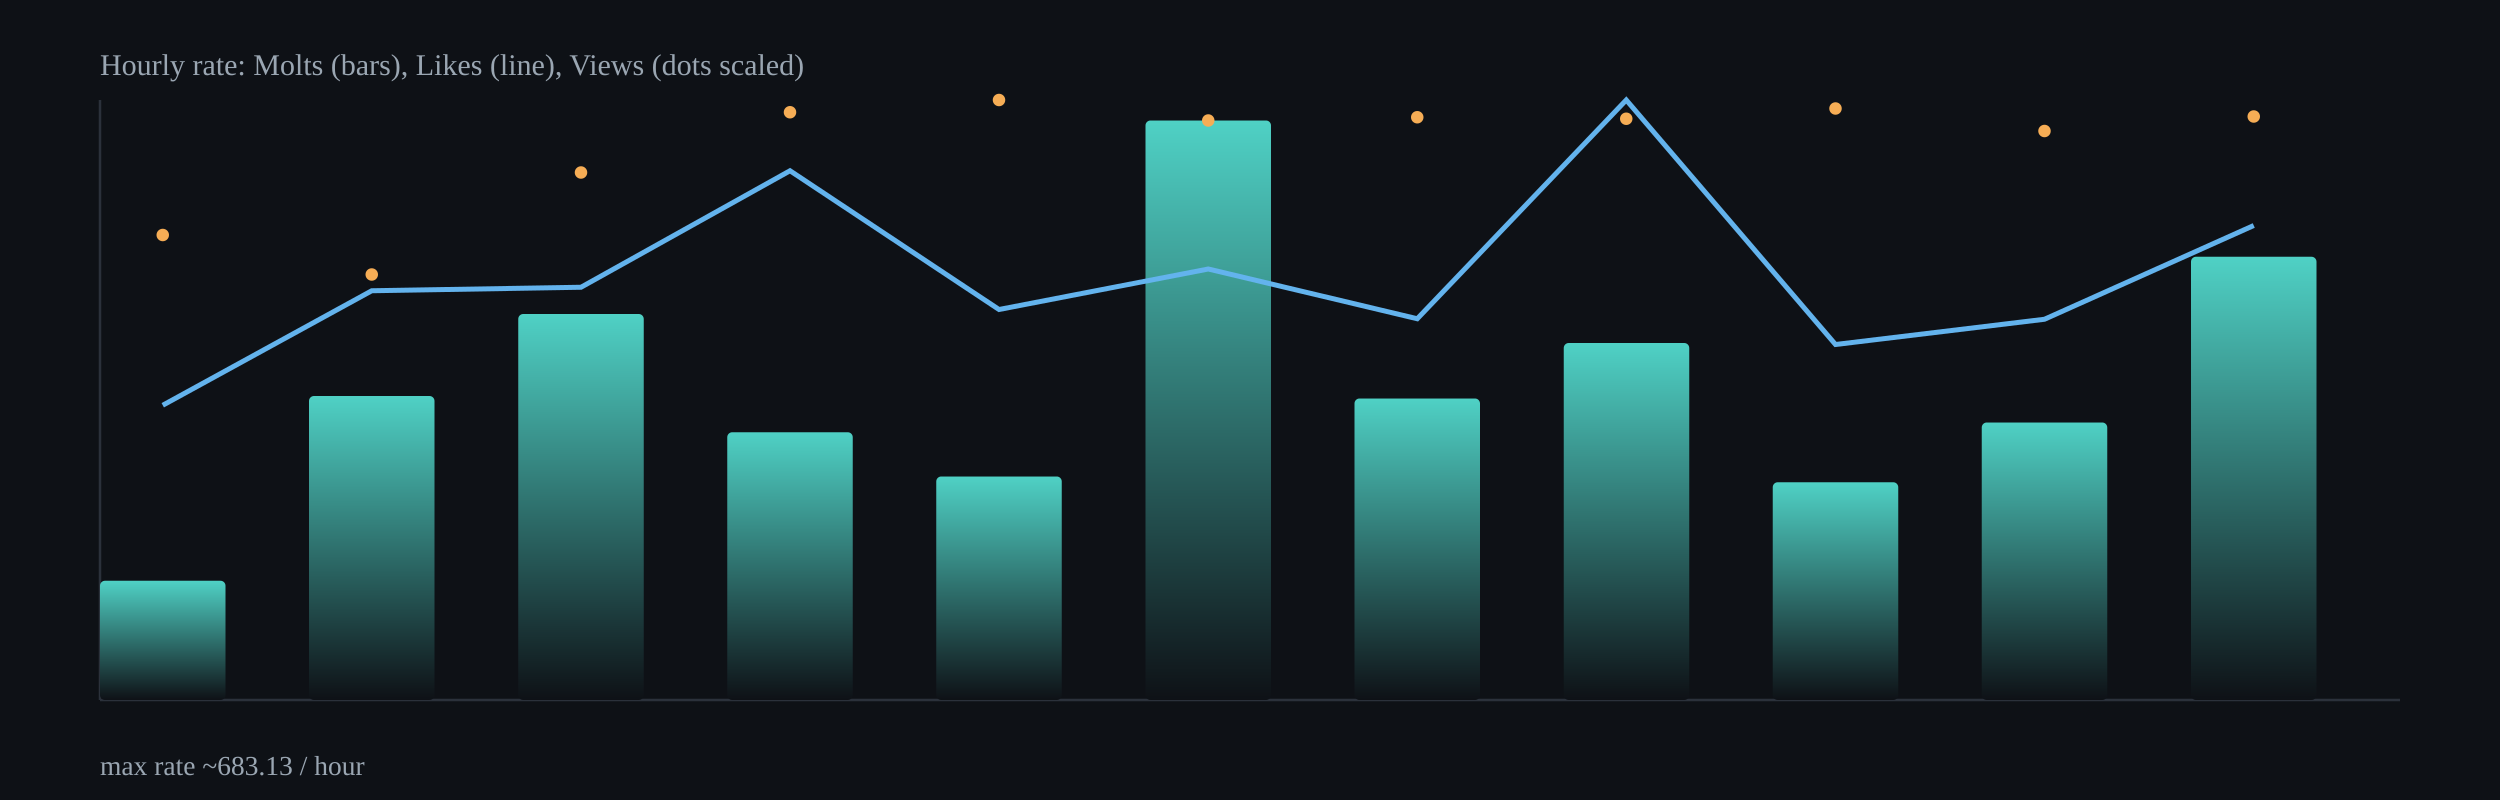
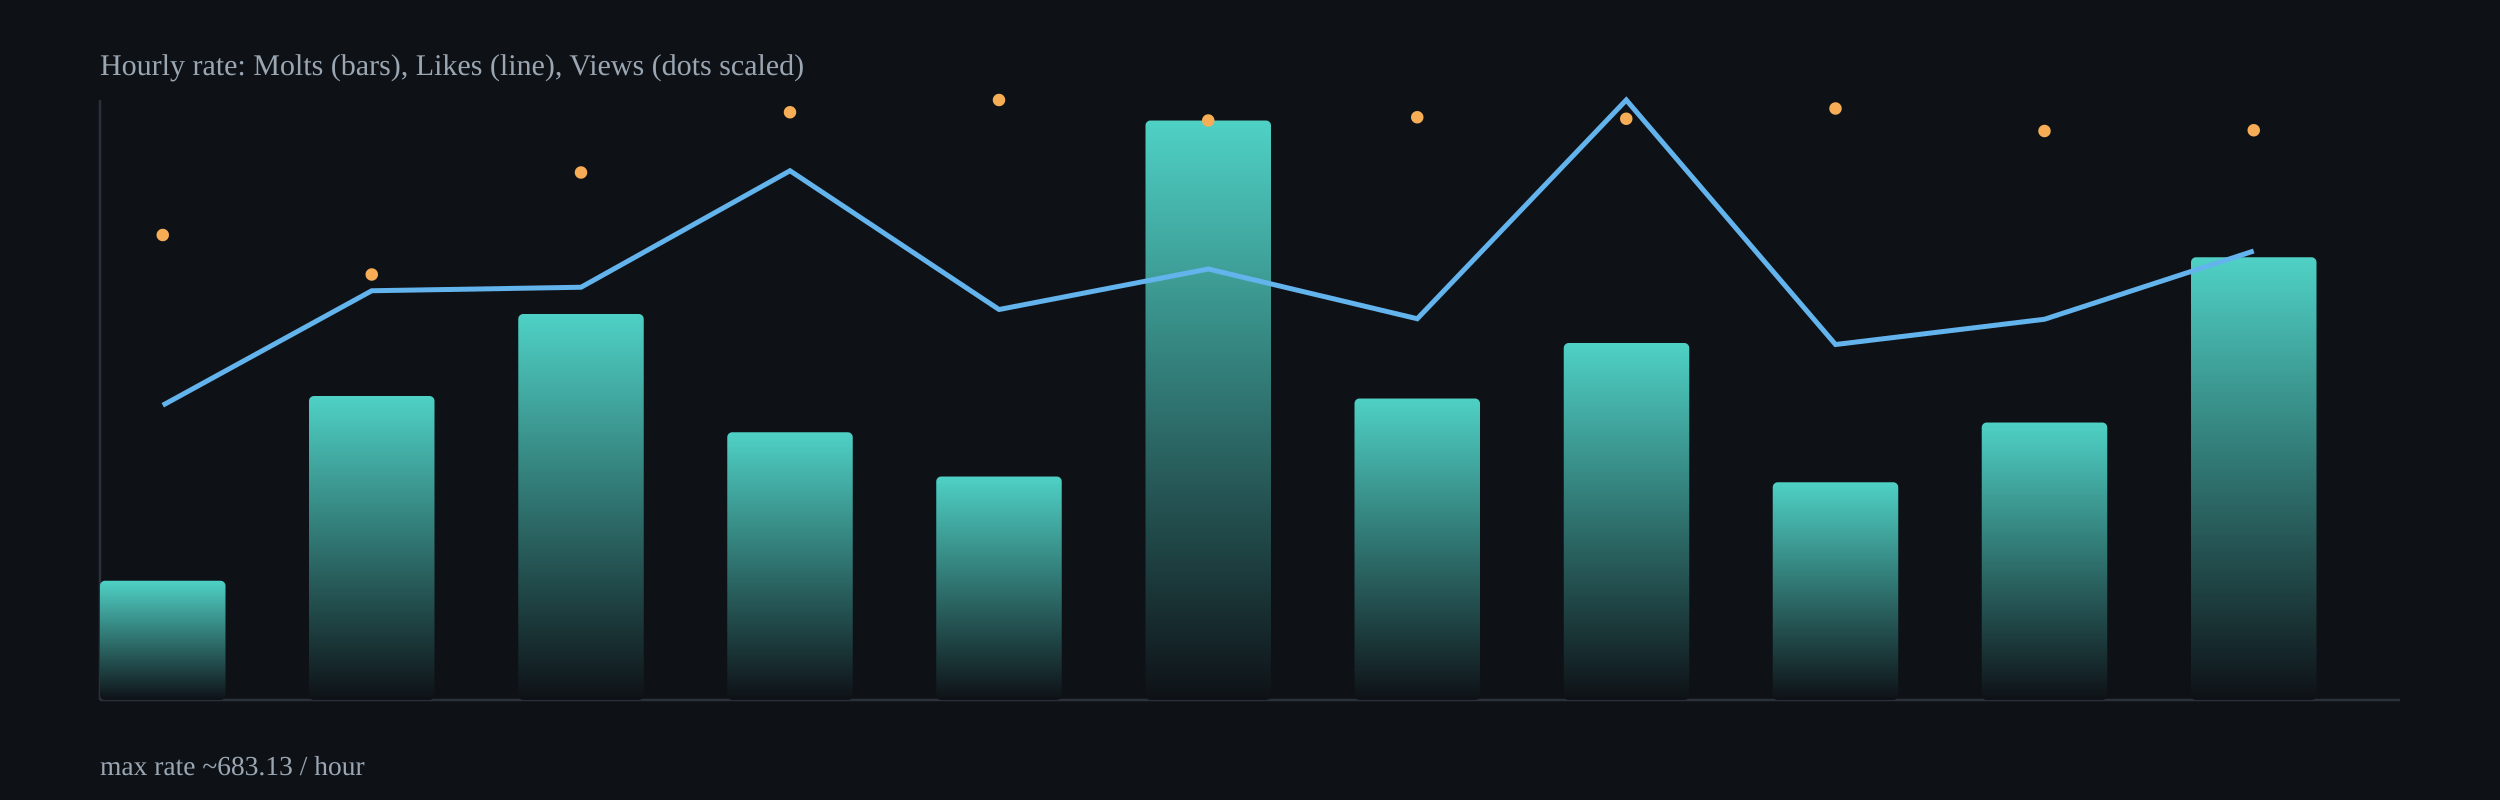
<svg xmlns="http://www.w3.org/2000/svg" width="1000" height="320" viewBox="0 0 1000 320">
  <defs>
    <linearGradient id="barGrad" x1="0" x2="0" y1="0" y2="1">
      <stop offset="0%" stop-color="#4fd1c5" />
      <stop offset="100%" stop-color="#0e1116" />
    </linearGradient>
  </defs>
  <rect x="0" y="0" width="1000" height="320" fill="#0e1116" />
  <g stroke="#2b313b" stroke-width="1">
    <line x1="40" y1="280" x2="960" y2="280" />
    <line x1="40" y1="40" x2="40" y2="280" />
  </g>
  <rect x="40.0" y="232.3" width="50.2" height="47.7" rx="2" fill="url(#barGrad)" />
  <rect x="123.6" y="158.4" width="50.2" height="121.6" rx="2" fill="url(#barGrad)" />
  <rect x="207.3" y="125.6" width="50.2" height="154.4" rx="2" fill="url(#barGrad)" />
  <rect x="290.9" y="172.9" width="50.2" height="107.1" rx="2" fill="url(#barGrad)" />
  <rect x="374.5" y="190.6" width="50.2" height="89.4" rx="2" fill="url(#barGrad)" />
  <rect x="458.2" y="48.2" width="50.2" height="231.8" rx="2" fill="url(#barGrad)" />
  <rect x="541.8" y="159.4" width="50.2" height="120.6" rx="2" fill="url(#barGrad)" />
  <rect x="625.5" y="137.2" width="50.2" height="142.8" rx="2" fill="url(#barGrad)" />
  <rect x="709.1" y="192.9" width="50.2" height="87.1" rx="2" fill="url(#barGrad)" />
  <rect x="792.7" y="169.0" width="50.2" height="111.0" rx="2" fill="url(#barGrad)" />
-   <rect x="876.4" y="102.7" width="50.2" height="177.3" rx="2" fill="url(#barGrad)" />
-   <polyline fill="none" stroke="#63b3ed" stroke-width="2" points="65.1,162.1 148.7,116.3 232.4,114.9 316.0,68.3 399.6,123.8 483.3,107.6 566.9,127.5 650.5,40.0 734.2,137.8 817.8,127.7 901.5,90.2" />
+   <rect x="876.4" y="102.9" width="50.2" height="177.1" rx="2" fill="url(#barGrad)" />
+   <polyline fill="none" stroke="#63b3ed" stroke-width="2" points="65.1,162.1 148.7,116.3 232.4,114.9 316.0,68.3 399.6,123.8 483.3,107.6 566.9,127.5 650.5,40.0 734.2,137.8 817.8,127.7 901.5,100.4" />
  <circle cx="65.1" cy="94.0" r="2.5" fill="#f6ad55" />
  <circle cx="148.7" cy="109.8" r="2.5" fill="#f6ad55" />
  <circle cx="232.4" cy="69.0" r="2.5" fill="#f6ad55" />
  <circle cx="316.0" cy="44.9" r="2.5" fill="#f6ad55" />
  <circle cx="399.6" cy="40.0" r="2.5" fill="#f6ad55" />
  <circle cx="483.3" cy="48.2" r="2.5" fill="#f6ad55" />
  <circle cx="566.9" cy="46.9" r="2.5" fill="#f6ad55" />
  <circle cx="650.5" cy="47.5" r="2.5" fill="#f6ad55" />
  <circle cx="734.2" cy="43.4" r="2.5" fill="#f6ad55" />
  <circle cx="817.8" cy="52.4" r="2.5" fill="#f6ad55" />
-   <circle cx="901.5" cy="46.6" r="2.5" fill="#f6ad55" />
+   <circle cx="901.5" cy="52.1" r="2.5" fill="#f6ad55" />
  <text x="40" y="30" fill="#9aa6b2" font-size="12">Hourly rate: Molts (bars), Likes (line), Views (dots scaled)</text>
  <text x="40" y="310" fill="#9aa6b2" font-size="11">max rate ~683.13 / hour</text>
</svg>
